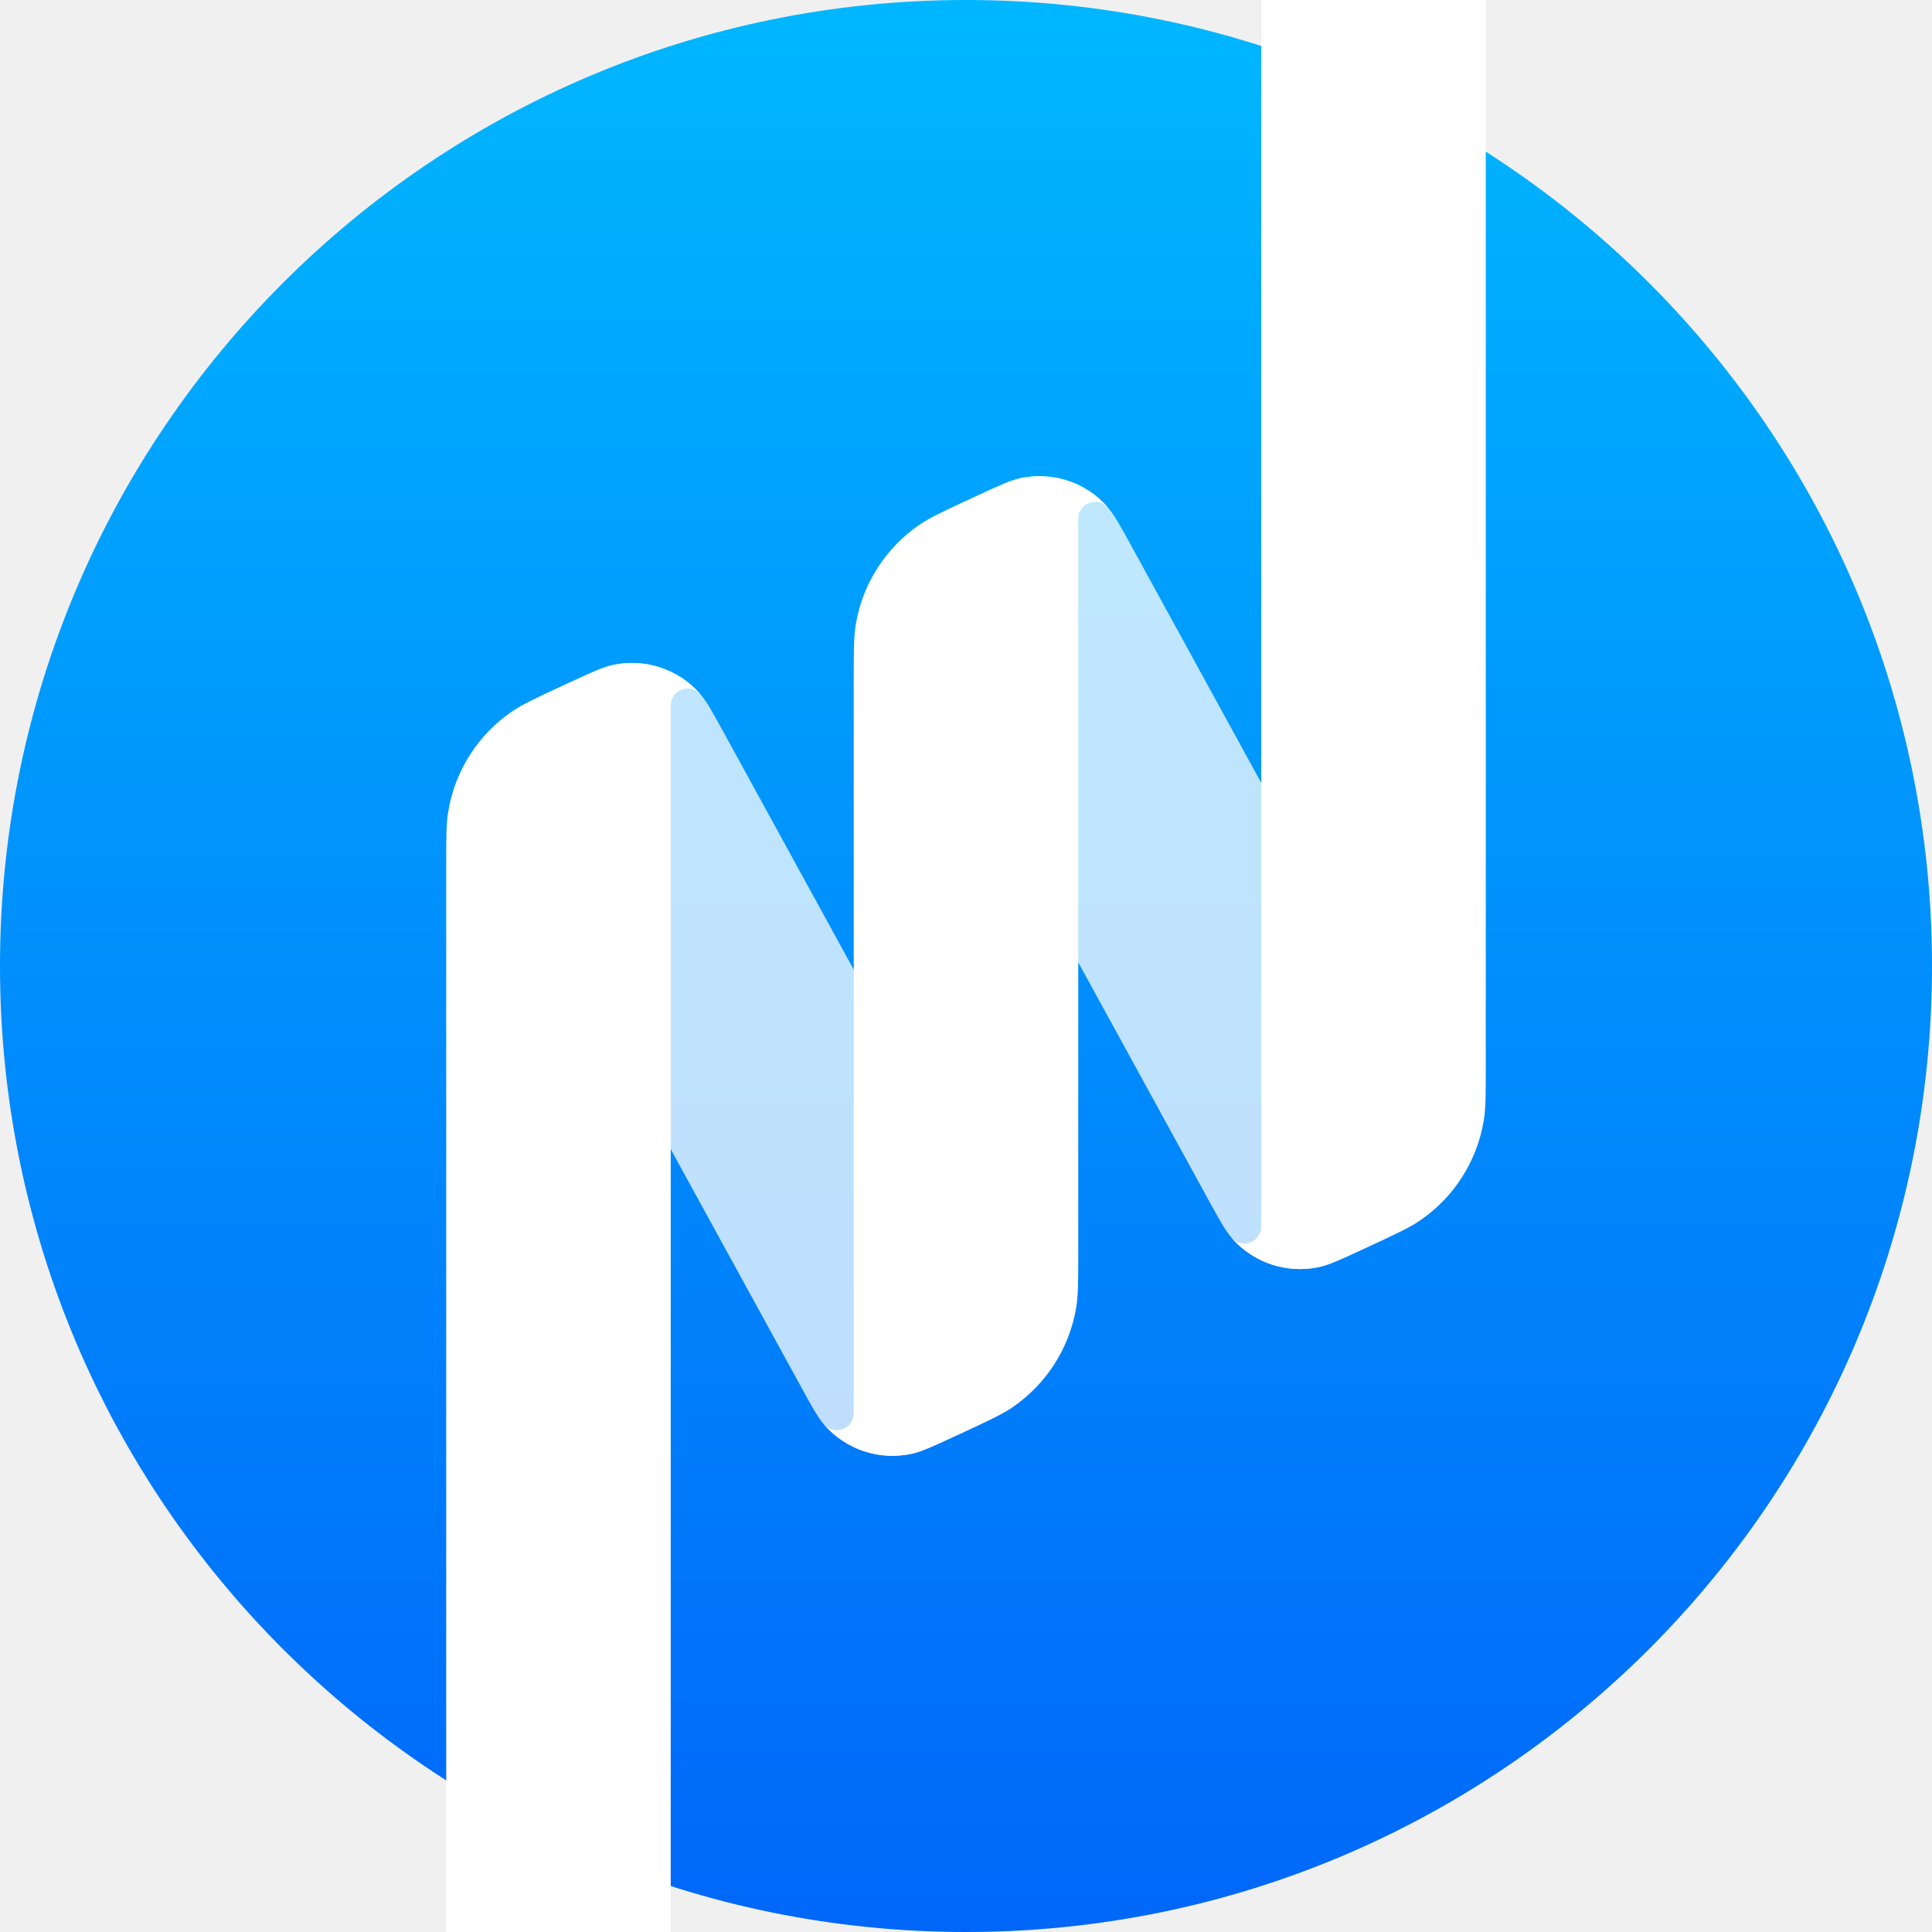
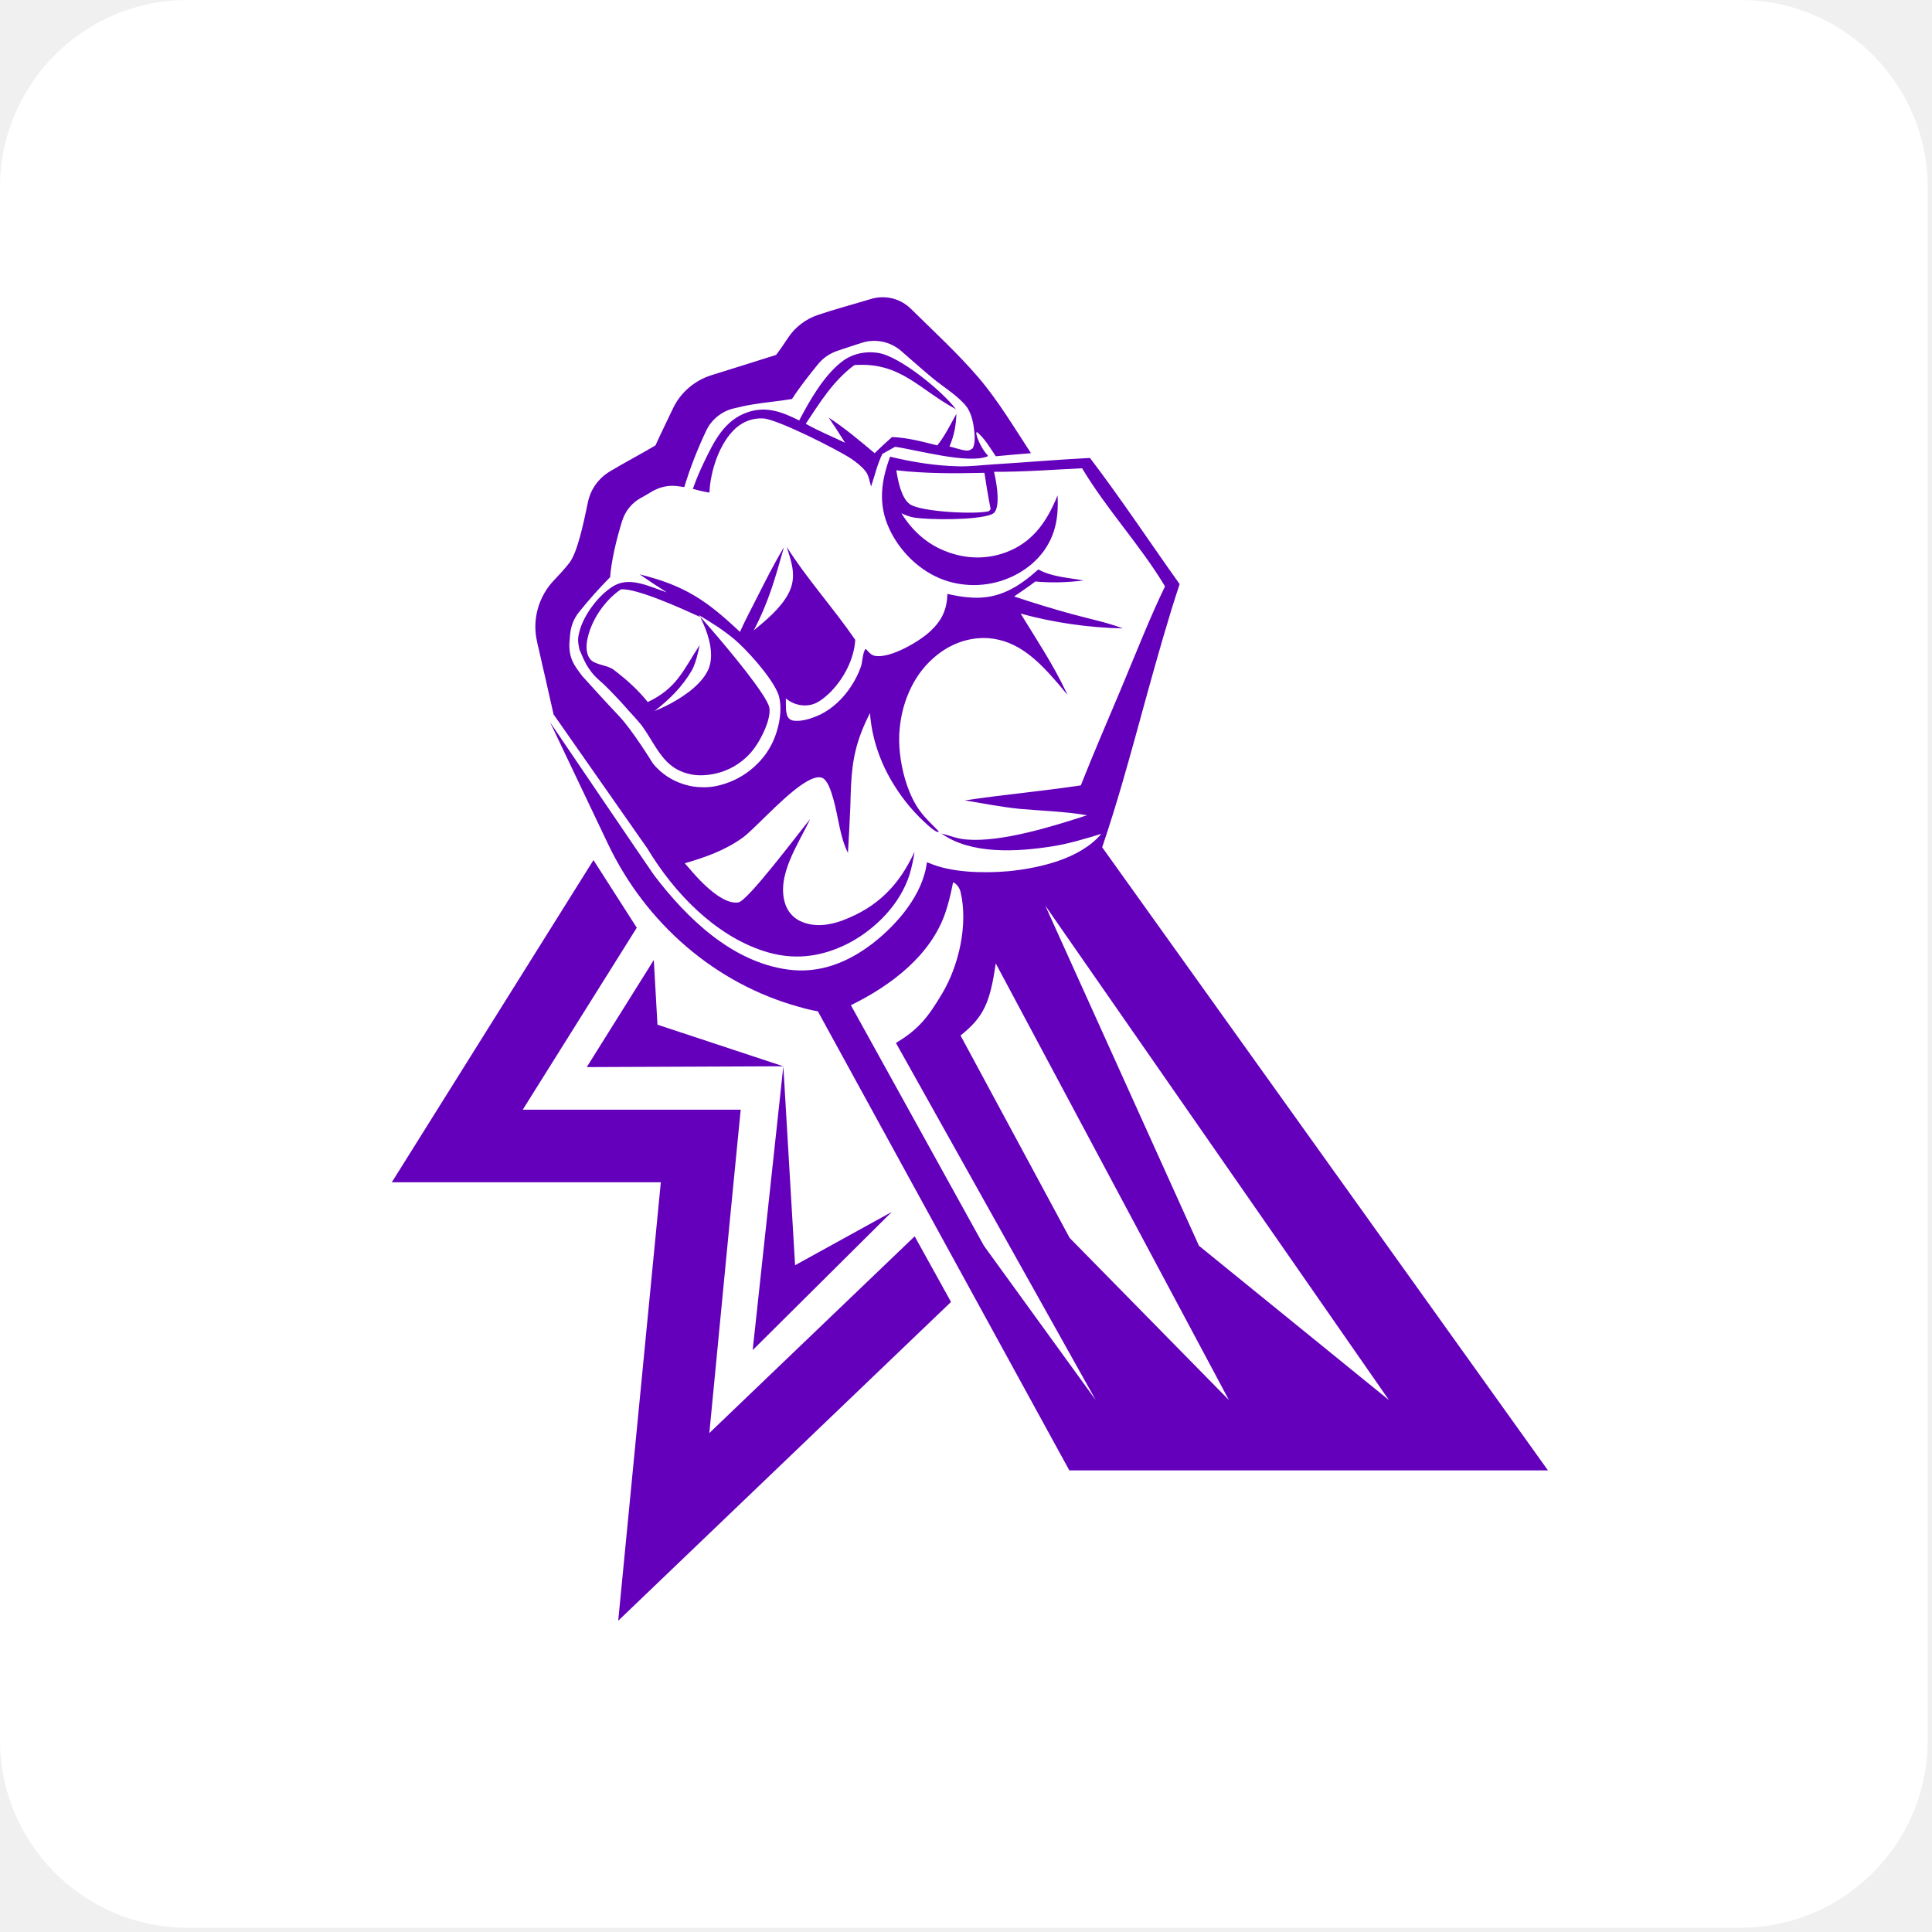
- <svg xmlns="http://www.w3.org/2000/svg" width="512" height="512" fill="none">
-   <rect width="512" height="512" fill="url(#logoMinimalistic_svg__a)" rx="256" />
-   <path fill="#fff" fill-opacity=".75" d="M151.218 180.762c-7.1 3.282-10.65 4.923-13.18 6.978a26 26 0 0 0-8.782 26.663c.813 3.156 2.693 6.586 6.453 13.445l42.041 76.685 34.449 62.838c2.868 5.231 4.396 8.017 6.083 10.035l.039.046q.157.188.318.366a24 24 0 0 0 22.754 7.495c2.698-.559 5.594-1.898 11.388-4.576 7.101-3.281 10.651-4.922 13.18-6.978a26 26 0 0 0 8.782-26.662c-.813-3.156-2.693-6.586-6.453-13.445l-42.04-76.684-34.45-62.839c-2.865-5.227-4.393-8.005-6.079-10.023l-.029-.035c-.11-.132-.22-.265-.331-.39a24 24 0 0 0-22.754-7.494c-2.698.559-5.595 1.898-11.389 4.575m107.997-49.496c-7.101 3.281-10.651 4.922-13.18 6.978a26 26 0 0 0-8.783 26.662c.813 3.157 2.693 6.586 6.454 13.445l42.04 76.685 34.449 62.838c2.868 5.231 4.396 8.017 6.083 10.035l.039.047q.158.188.318.366a24 24 0 0 0 22.754 7.495c2.698-.559 5.595-1.898 11.389-4.576 7.1-3.282 10.65-4.923 13.18-6.978a26 26 0 0 0 8.782-26.662c-.813-3.157-2.693-6.586-6.454-13.445l-42.04-76.685-34.449-62.838c-2.866-5.228-4.393-8.006-6.079-10.024l-.03-.035c-.109-.131-.22-.265-.331-.389a24 24 0 0 0-22.754-7.495c-2.698.559-5.595 1.898-11.388 4.576" />
-   <path fill="#fff" fill-rule="evenodd" d="m185.692 184.071-.039-.047zM183 182.532l.01.002z" clip-rule="evenodd" />
-   <path fill="#fff" d="M118.25 512h59.5V186.97a4.5 4.5 0 0 1 5.25-4.438l.01.002a4 4 0 0 1 .508.117q.08.023.156.049a4.5 4.5 0 0 1 1.979 1.324q-.145-.176-.292-.343a24 24 0 0 0-22.754-7.494c-2.698.559-5.595 1.898-11.389 4.575l-.002.001-1.656.766-1.223.565-.006.003-.003.002c-6.612 3.055-9.918 4.583-12.697 6.489a40 40 0 0 0-16.817 26.299c-.564 3.322-.564 6.964-.564 14.248z" />
-   <path fill="#fff" fill-rule="evenodd" d="M291.804 133.25a4.5 4.5 0 0 1 1.884 1.324l-.039-.047a4.5 4.5 0 0 0-1.845-1.277" clip-rule="evenodd" />
-   <path fill="#fff" d="M285.749 332.365V151.413c0-1.086 0-2.082-.003-2.998v-10.942a4.5 4.5 0 0 1 5.25-4.437l.01.001a6 6 0 0 1 .466.105q.168.048.332.108a4.5 4.5 0 0 1 1.845 1.277c-.097-.116-.194-.233-.292-.342a24 24 0 0 0-22.754-7.495c-2.698.559-5.595 1.898-11.389 4.576l-.69.319q-1.024.471-2.196 1.013l-.001.001c-6.612 3.055-9.918 4.583-12.697 6.489a40 40 0 0 0-16.817 26.299c-.564 3.322-.564 6.964-.564 14.248V374.53a4.5 4.5 0 0 1-4.5 4.5 4.49 4.49 0 0 1-3.429-1.578q.158.188.318.366a24 24 0 0 0 22.754 7.495c2.698-.559 5.595-1.898 11.388-4.576l.006-.002 1.428-.66 1.342-.62.103-.048.013-.006c6.612-3.056 9.918-4.583 12.696-6.489a40 40 0 0 0 16.818-26.299c.563-3.322.563-6.964.563-14.248m108-49.5V0h-59.5v207.478l-.004-.007v117.562a4.5 4.5 0 0 1-4.5 4.5 4.49 4.49 0 0 1-3.429-1.577q.158.188.318.366a24 24 0 0 0 22.754 7.495c2.698-.559 5.595-1.898 11.389-4.576l2.362-1.094.533-.246c6.611-3.055 9.918-4.583 12.696-6.489a40 40 0 0 0 16.818-26.299c.563-3.322.563-6.964.563-14.248" />
-   <defs>
-     <linearGradient id="logoMinimalistic_svg__a" x1="256" x2="256" y1="0" y2="512" gradientUnits="userSpaceOnUse">
-       <stop stop-color="#00b7ff" />
-       <stop offset="1" stop-color="#0067f9" />
-     </linearGradient>
-   </defs>
+ <svg xmlns="http://www.w3.org/2000/svg" width="143" height="143" viewBox="0 0 143 143" fill="none">
+   <rect width="142.684" height="142.684" rx="13.88" fill="white" />
+   <path d="M52.503 106.069L54.102 89.496L54.824 82.137H38.691L47.132 68.666L43.926 63.66L29 87.508H48.912L45.758 119.961L70.391 96.366L67.701 91.508L52.503 106.069Z" fill="#6400BC" />
+   <path d="M39.836 47.864C39.96 48.417 40.036 48.741 40.076 48.922C40.088 48.942 40.096 48.986 40.096 49.026C40.181 49.371 40.409 50.365 40.974 52.878L47.924 62.814C49.892 66.092 52.906 69.198 56.465 70.373C58.662 71.106 60.738 70.874 62.798 69.82C64.806 68.773 66.641 66.91 67.331 64.709C67.487 64.164 67.615 63.599 67.688 63.046C66.557 65.515 64.954 67.15 62.369 68.124C61.363 68.501 60.233 68.649 59.227 68.176C58.702 67.928 58.293 67.451 58.117 66.898C57.439 64.79 59.111 62.465 59.96 60.629C59.154 61.603 55.355 66.681 54.654 66.793C53.692 66.95 52.465 65.82 51.836 65.182C51.439 64.773 51.062 64.333 50.686 63.896C52.205 63.455 53.627 62.954 54.926 62.032C55.732 61.479 57.712 59.226 59.259 58.136C59.92 57.675 60.493 57.415 60.87 57.583C61.046 57.655 61.195 57.876 61.331 58.136C61.499 58.493 61.623 58.942 61.696 59.194C62.06 60.493 62.157 61.916 62.762 63.13C62.834 61.988 62.886 60.858 62.938 59.727C62.95 59.15 62.97 58.629 62.99 58.136C63.094 56.232 63.347 54.838 64.393 52.778C64.529 54.681 65.179 56.525 66.193 58.136C66.894 59.267 67.764 60.281 68.758 61.15C68.946 61.319 69.123 61.455 69.355 61.579L69.503 61.559C69.01 61.026 68.509 60.605 68.08 60.008C67.692 59.475 67.379 58.826 67.138 58.132C66.71 56.898 66.509 55.503 66.561 54.353C66.614 53.263 66.854 52.176 67.295 51.19C67.712 50.248 68.301 49.399 69.074 48.721C70.193 47.715 71.62 47.142 73.135 47.234C75.375 47.391 76.902 48.962 78.285 50.565C78.461 50.773 78.642 50.982 78.81 51.194C78.882 51.267 78.946 51.351 79.018 51.435C78.978 51.351 78.946 51.267 78.902 51.194C77.94 49.162 76.714 47.331 75.543 45.415C77.96 46.084 80.602 46.461 83.111 46.513C81.916 46.064 80.618 45.8 79.395 45.467C77.94 45.07 76.497 44.629 75.062 44.148C75.587 43.783 76.129 43.427 76.633 43.038C77.816 43.154 79.022 43.11 80.205 42.966C79.106 42.757 77.84 42.705 76.854 42.148C75.399 43.447 73.956 44.357 71.924 44.232C71.319 44.2 70.722 44.096 70.124 43.96C70.084 45.134 69.716 45.928 68.846 46.733C68.04 47.487 65.948 48.713 64.814 48.553C64.529 48.513 64.405 48.377 64.229 48.188L64.144 48.092L64.08 48.028C63.872 48.184 63.828 48.982 63.744 49.275C63.523 49.936 63.167 50.593 62.718 51.19C62.1 52.008 61.295 52.677 60.385 53.034C59.892 53.234 59.267 53.411 58.73 53.339C58.573 53.319 58.417 53.234 58.333 53.098C58.112 52.761 58.185 52.092 58.165 51.695C58.834 52.256 59.796 52.393 60.549 51.956C60.822 51.8 61.082 51.591 61.347 51.339C61.399 51.298 61.451 51.242 61.503 51.19C62.489 50.176 63.219 48.749 63.303 47.359C61.724 45.054 59.68 42.785 58.225 40.469C58.614 41.671 58.998 42.749 58.341 43.964C57.756 45.042 56.718 45.892 55.788 46.665C56.93 44.469 57.367 42.813 58.028 40.501C57.263 41.767 56.614 43.078 55.944 44.397C55.547 45.182 55.127 45.968 54.77 46.773C52.301 44.441 50.686 43.339 47.347 42.513C48.008 42.974 48.678 43.415 49.355 43.844C48.173 43.467 46.698 42.669 45.491 43.331C44.361 43.96 43.199 45.499 42.886 46.753C42.75 47.279 42.762 47.455 42.886 48.072L43.139 48.657C43.724 49.964 44.313 50.269 44.814 50.773C45.191 51.138 45.932 51.916 46.289 52.325C46.573 52.661 46.886 52.974 47.166 53.306C47.335 53.495 47.503 53.695 47.648 53.912C48.285 54.822 48.81 55.996 49.712 56.685C50.225 57.082 50.83 57.291 51.471 57.367C51.828 57.399 52.193 57.387 52.549 57.335C53.575 57.186 54.485 56.749 55.219 56.068C55.459 55.848 55.68 55.595 55.88 55.315C56.361 54.645 57.082 53.222 56.946 52.385C56.906 52.144 56.662 51.715 56.309 51.19C55.074 49.359 52.437 46.312 51.704 45.515C52.605 46.04 53.555 46.645 54.353 47.315C55.223 48.048 56.97 49.964 57.523 51.186C57.575 51.303 57.62 51.407 57.648 51.511C57.972 52.673 57.583 54.297 56.986 55.323C56.682 55.868 56.285 56.337 55.836 56.745C55.123 57.395 54.257 57.864 53.315 58.108C52.782 58.256 52.237 58.297 51.704 58.256C51.704 58.256 49.684 58.216 48.313 56.489C48.313 56.489 46.806 54.028 45.792 52.97C44.914 52.048 43.487 50.477 43.135 50.08C43.122 50.08 43.122 50.068 43.114 50.068L42.718 49.523C42.453 49.158 42.253 48.745 42.185 48.3C42.145 48.056 42.133 47.828 42.145 47.587L42.197 46.97C42.249 46.373 42.461 45.8 42.834 45.335C43.559 44.421 44.341 43.551 45.158 42.721C45.243 41.555 45.623 39.908 46.052 38.549C46.277 37.84 46.75 37.234 47.403 36.874C47.66 36.729 47.924 36.581 48.185 36.421C48.778 36.056 49.471 35.884 50.164 35.984L50.65 36.052C51.078 34.637 51.636 33.214 52.281 31.856C52.678 31.038 53.423 30.441 54.301 30.232C54.762 30.116 55.231 30.012 55.692 29.94C56.666 29.771 57.648 29.699 58.621 29.531C59.207 28.629 59.876 27.783 60.557 26.946C60.934 26.481 61.447 26.144 62.016 25.956C62.614 25.759 63.203 25.555 63.804 25.367C64.798 25.054 65.896 25.282 66.694 25.972C67.459 26.633 68.213 27.311 68.998 27.96C69.796 28.629 70.842 29.246 71.499 30.044C71.836 30.461 72.012 31.122 72.076 31.635C72.141 32.108 72.213 32.745 72.004 33.174C71.828 33.298 71.72 33.375 71.491 33.343C71.094 33.303 70.666 33.134 70.277 33.05C70.633 32.2 70.75 31.543 70.79 30.633C70.349 31.419 69.94 32.264 69.375 32.966C68.285 32.693 67.167 32.389 66.024 32.349C65.583 32.737 65.155 33.134 64.738 33.543C63.627 32.613 62.549 31.699 61.335 30.906C61.752 31.523 62.161 32.14 62.549 32.769C61.587 32.309 60.569 31.892 59.639 31.367C60.698 29.775 61.68 28.172 63.239 27.022C66.65 26.781 67.98 28.79 70.754 30.288C69.78 28.982 66.597 26.353 64.986 26.12C64.012 25.972 63.018 26.192 62.245 26.822C60.938 27.868 59.92 29.659 59.154 31.122C57.94 30.517 56.77 30.044 55.395 30.493C53.615 31.07 52.85 32.669 52.088 34.252C51.784 34.882 51.511 35.531 51.283 36.188C51.692 36.292 52.088 36.397 52.509 36.461C52.581 34.858 53.251 32.765 54.477 31.675C55.054 31.174 55.764 30.922 56.517 30.974C57.607 31.066 61.896 33.234 62.966 33.928C63.355 34.188 63.764 34.505 64.056 34.87C64.297 35.162 64.369 35.643 64.473 36.012C64.746 35.214 64.934 34.357 65.311 33.595L66.253 33.07C67.852 33.298 71.656 34.365 73.103 33.775C73.111 33.735 73.106 33.747 73.115 33.703C72.802 33.435 72.285 32.489 72.261 32.036L72.301 31.972C72.866 32.413 73.307 33.186 73.704 33.771C74.573 33.687 75.443 33.615 76.309 33.543C75.074 31.659 73.88 29.647 72.413 27.932C70.874 26.14 69.115 24.529 67.431 22.866C66.658 22.092 65.503 21.808 64.457 22.132C63.155 22.525 61.82 22.878 60.537 23.311C59.627 23.619 58.842 24.22 58.313 25.026C58.032 25.455 57.748 25.872 57.447 26.268C55.844 26.781 54.245 27.274 52.642 27.775C51.395 28.172 50.361 29.062 49.804 30.244C49.375 31.154 48.926 32.056 48.517 32.966C47.639 33.499 46.265 34.216 45.139 34.894C44.309 35.395 43.716 36.208 43.519 37.158C43.183 38.773 42.742 40.886 42.133 41.675C41.796 42.104 41.419 42.513 41.042 42.91C39.86 44.124 39.367 45.864 39.756 47.515C39.776 47.639 39.808 47.755 39.828 47.86L39.836 47.864ZM51.824 45.655C51.908 45.824 51.98 45.98 52.052 46.148C52.481 47.11 52.87 48.473 52.449 49.499C52.189 50.128 51.651 50.693 51.014 51.194C50.962 51.226 50.91 51.266 50.846 51.31C50.072 51.888 49.171 52.337 48.449 52.629C49.591 51.727 50.489 50.85 51.223 49.595C51.515 49.01 51.651 48.381 51.788 47.743C50.561 49.627 50.1 50.938 47.944 51.964C47.211 51.042 46.373 50.3 45.431 49.579C44.95 49.214 44.092 49.234 43.704 48.813C43.391 48.457 43.379 47.884 43.451 47.443C43.712 45.956 44.73 44.461 45.952 43.623C47.102 43.507 50.609 45.11 51.816 45.663L51.824 45.655Z" fill="#6400BC" />
+   <path d="M66.004 89.704L58.849 93.647L57.98 78.922L55.711 99.932L66.004 89.704Z" fill="#6400BC" />
+   <path d="M48.392 71.055L43.43 78.983L57.975 78.922L48.664 75.844L48.392 71.055Z" fill="#6400BC" />
+   <path d="M81.585 62.697C82.098 61.19 82.57 59.663 83.019 58.131C83.689 55.827 84.318 53.506 84.955 51.19C85.697 48.52 86.442 45.863 87.312 43.234C85.104 40.135 82.979 36.921 80.675 33.895C78.31 34.019 75.941 34.22 73.576 34.368C72.699 34.42 71.829 34.536 70.947 34.516C69.22 34.476 67.544 34.203 65.881 33.803C65.212 35.634 64.979 37.33 65.829 39.154C66.615 40.841 68.102 42.296 69.881 42.933C71.536 43.51 73.356 43.414 74.947 42.66C76.35 41.991 77.46 40.893 77.973 39.406C78.286 38.496 78.318 37.626 78.278 36.664C77.544 38.476 76.57 39.983 74.719 40.777C73.168 41.438 71.484 41.406 69.933 40.777C68.55 40.224 67.504 39.25 66.719 37.991C67.011 38.127 67.316 38.244 67.629 38.304C68.811 38.492 72.286 38.504 73.364 38.083C73.585 37.991 73.669 37.883 73.741 37.675C73.981 36.961 73.741 35.642 73.573 34.921C75.769 34.933 77.905 34.765 80.094 34.66C81.913 37.707 84.406 40.356 86.23 43.402C85.112 45.715 84.166 48.135 83.172 50.508C83.08 50.729 82.983 50.957 82.887 51.19C81.913 53.494 80.919 55.807 79.997 58.131C77.152 58.56 74.27 58.813 71.412 59.242C72.775 59.47 74.134 59.735 75.496 59.871C77.152 60.019 78.827 60.059 80.458 60.344C77.957 61.15 74.126 62.364 71.508 62.136C70.839 62.083 70.314 61.851 69.677 61.687C71.853 63.266 75.32 63.049 77.853 62.648C79.088 62.46 80.314 62.083 81.516 61.719C79.965 63.57 76.919 64.264 74.639 64.484C72.871 64.641 70.442 64.6 68.787 63.887C68.747 63.867 68.715 63.855 68.671 63.847C68.659 63.835 68.639 63.827 68.607 63.815C68.322 66.18 66.462 68.36 64.651 69.783C62.807 71.218 60.683 72.087 58.326 71.763C54.182 71.21 50.843 67.971 48.414 64.781C48.078 64.32 41.035 53.927 40.719 53.466L45.019 62.5C47.805 68.332 52.923 72.813 59.152 74.528C59.412 74.6 59.677 74.677 59.949 74.737C60.138 74.777 60.338 74.821 60.534 74.853L79.148 108.833H114.575L81.577 62.709L81.585 62.697ZM73.2 37.835C72.226 38.095 68.154 37.887 67.348 37.322C66.699 36.861 66.458 35.542 66.342 34.809C68.53 35.061 70.667 35.049 72.863 34.997C72.999 35.899 73.148 36.797 73.324 37.678C73.304 37.731 73.228 37.795 73.2 37.835ZM77.376 67.041L102.807 103.631L88.743 92.208L77.372 67.041H77.376ZM62.983 74.4C65.913 72.965 68.931 70.717 69.997 67.482C70.166 66.969 70.342 66.344 70.546 65.302C70.823 65.422 71.027 65.723 71.096 66.015C71.673 68.4 70.971 71.49 69.725 73.554C68.719 75.242 68.009 76.188 66.314 77.194L81.104 103.631L72.827 92.208L62.979 74.4H62.983ZM79.172 91.626L71.096 76.644C72.851 75.242 73.272 74.188 73.705 71.314L90.963 103.631L79.172 91.626Z" fill="#6400BC" />
</svg>
